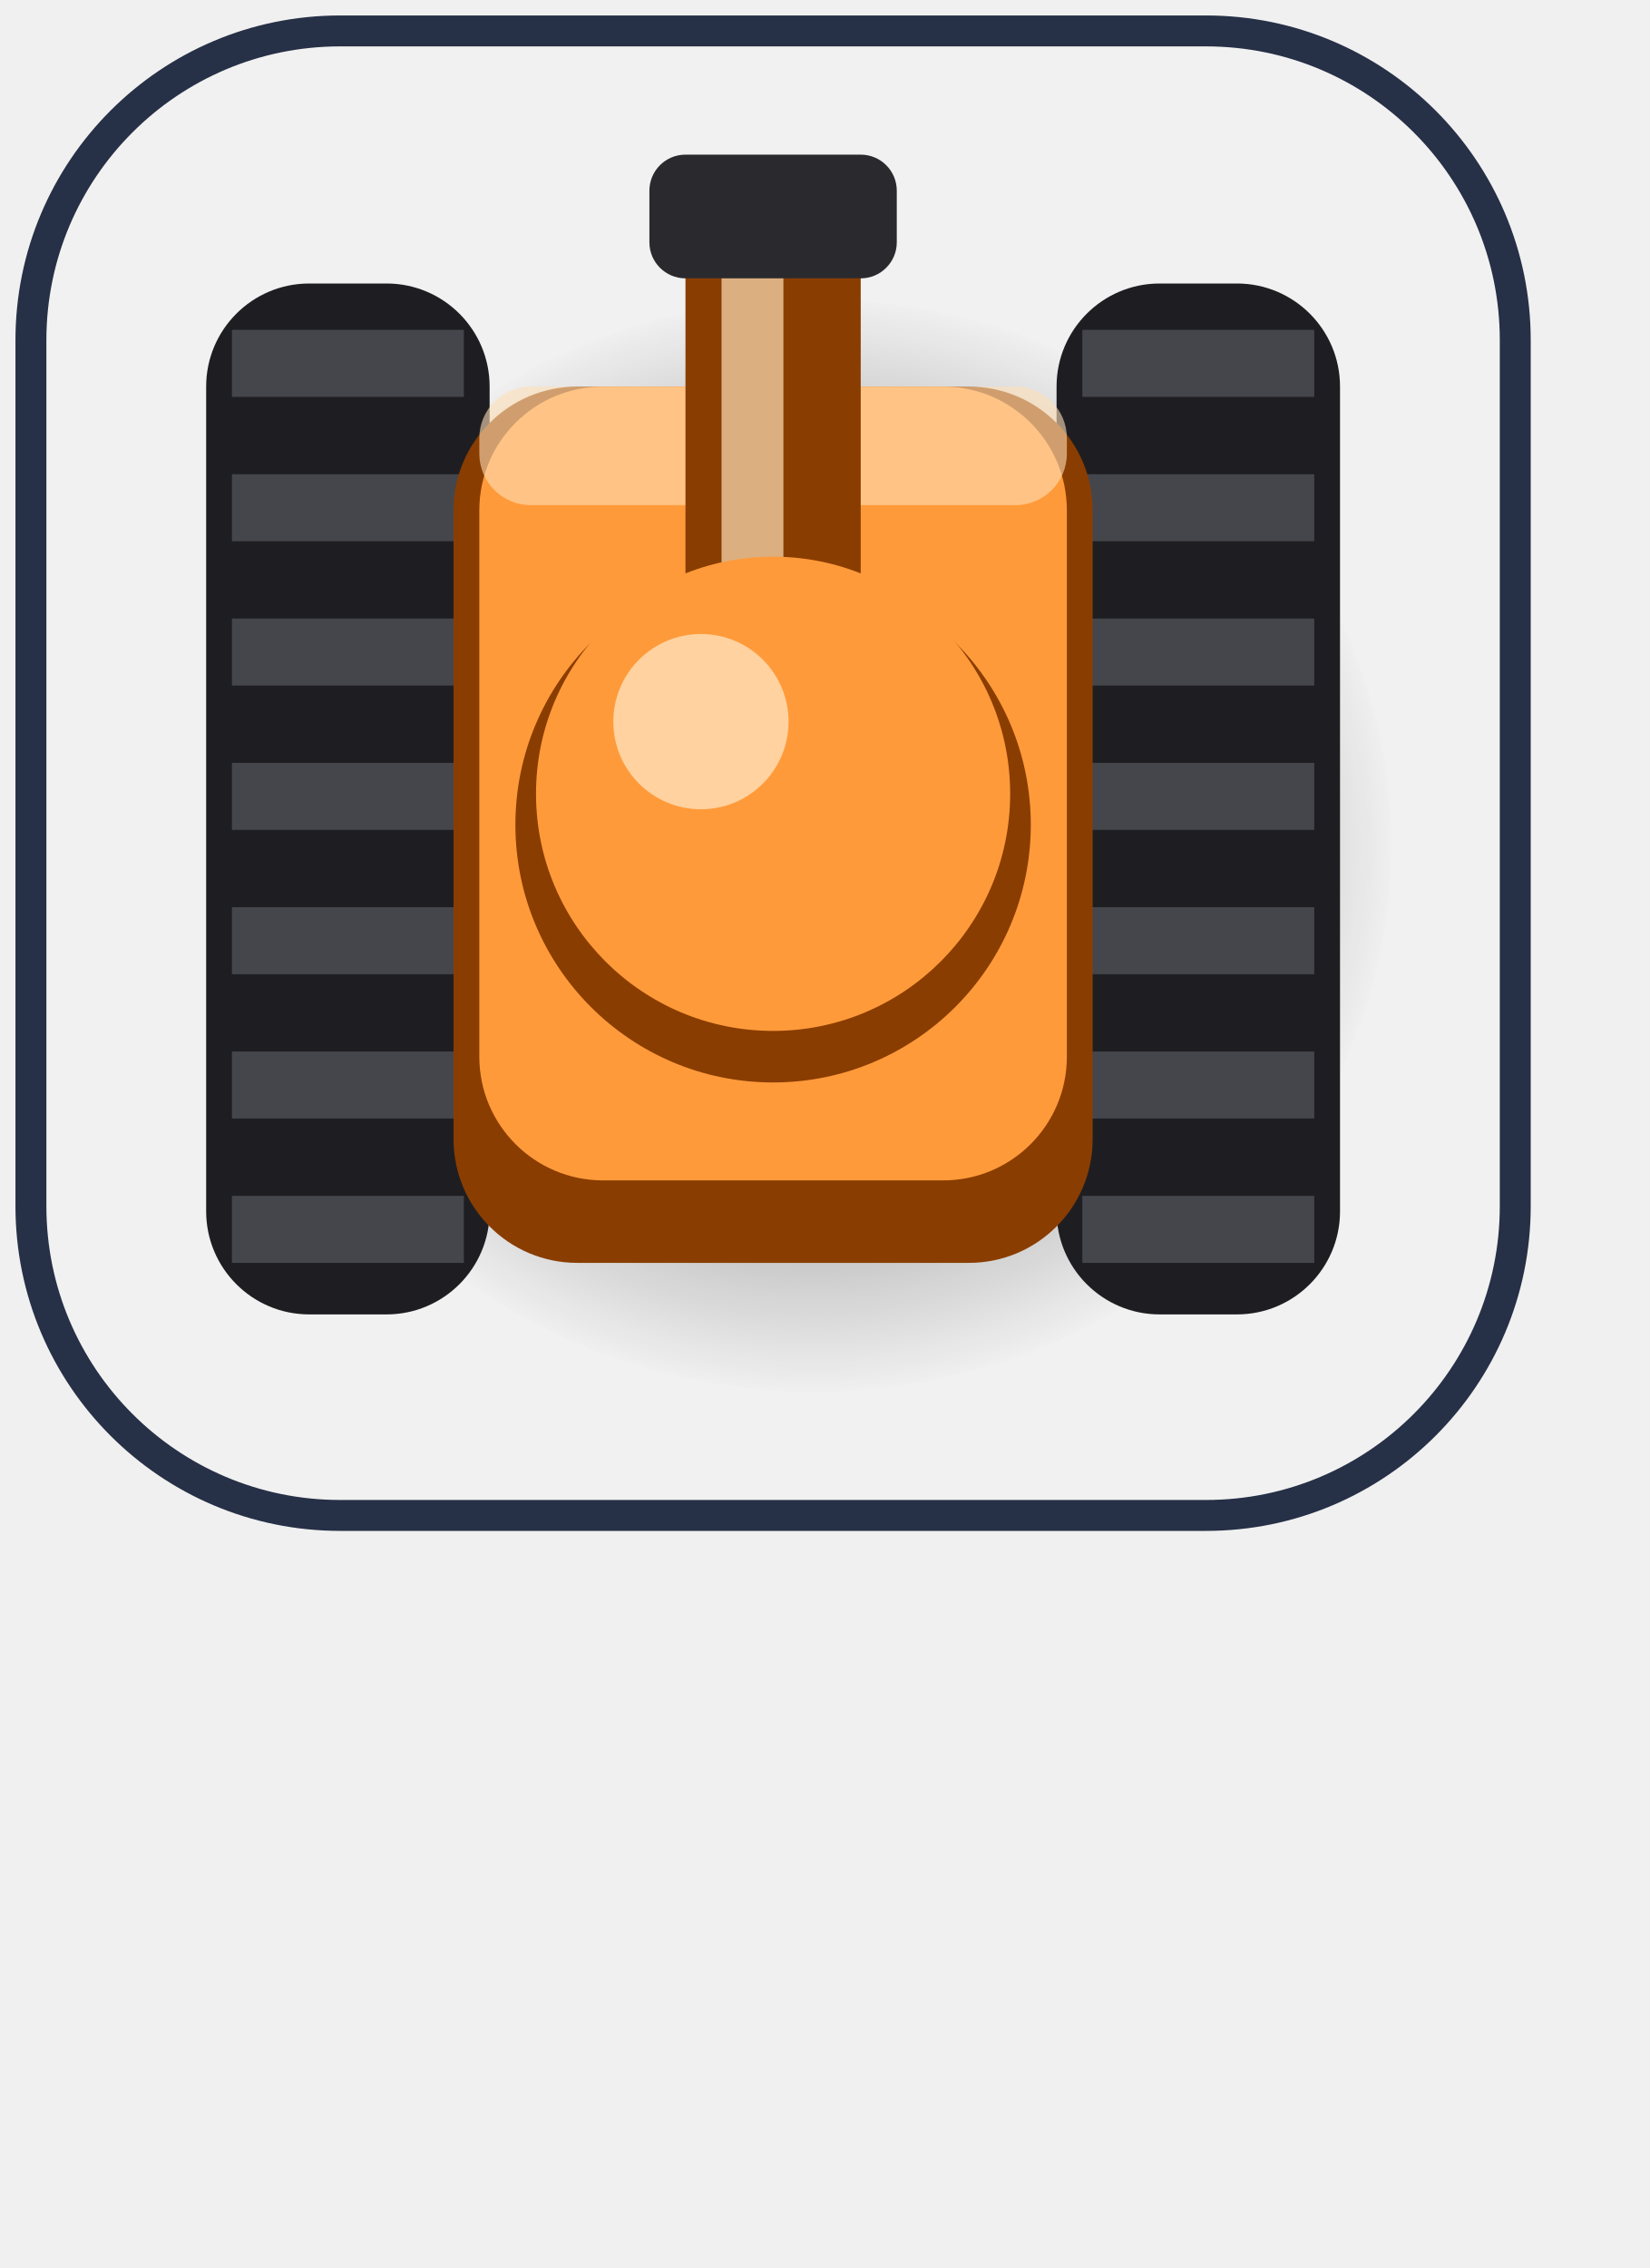
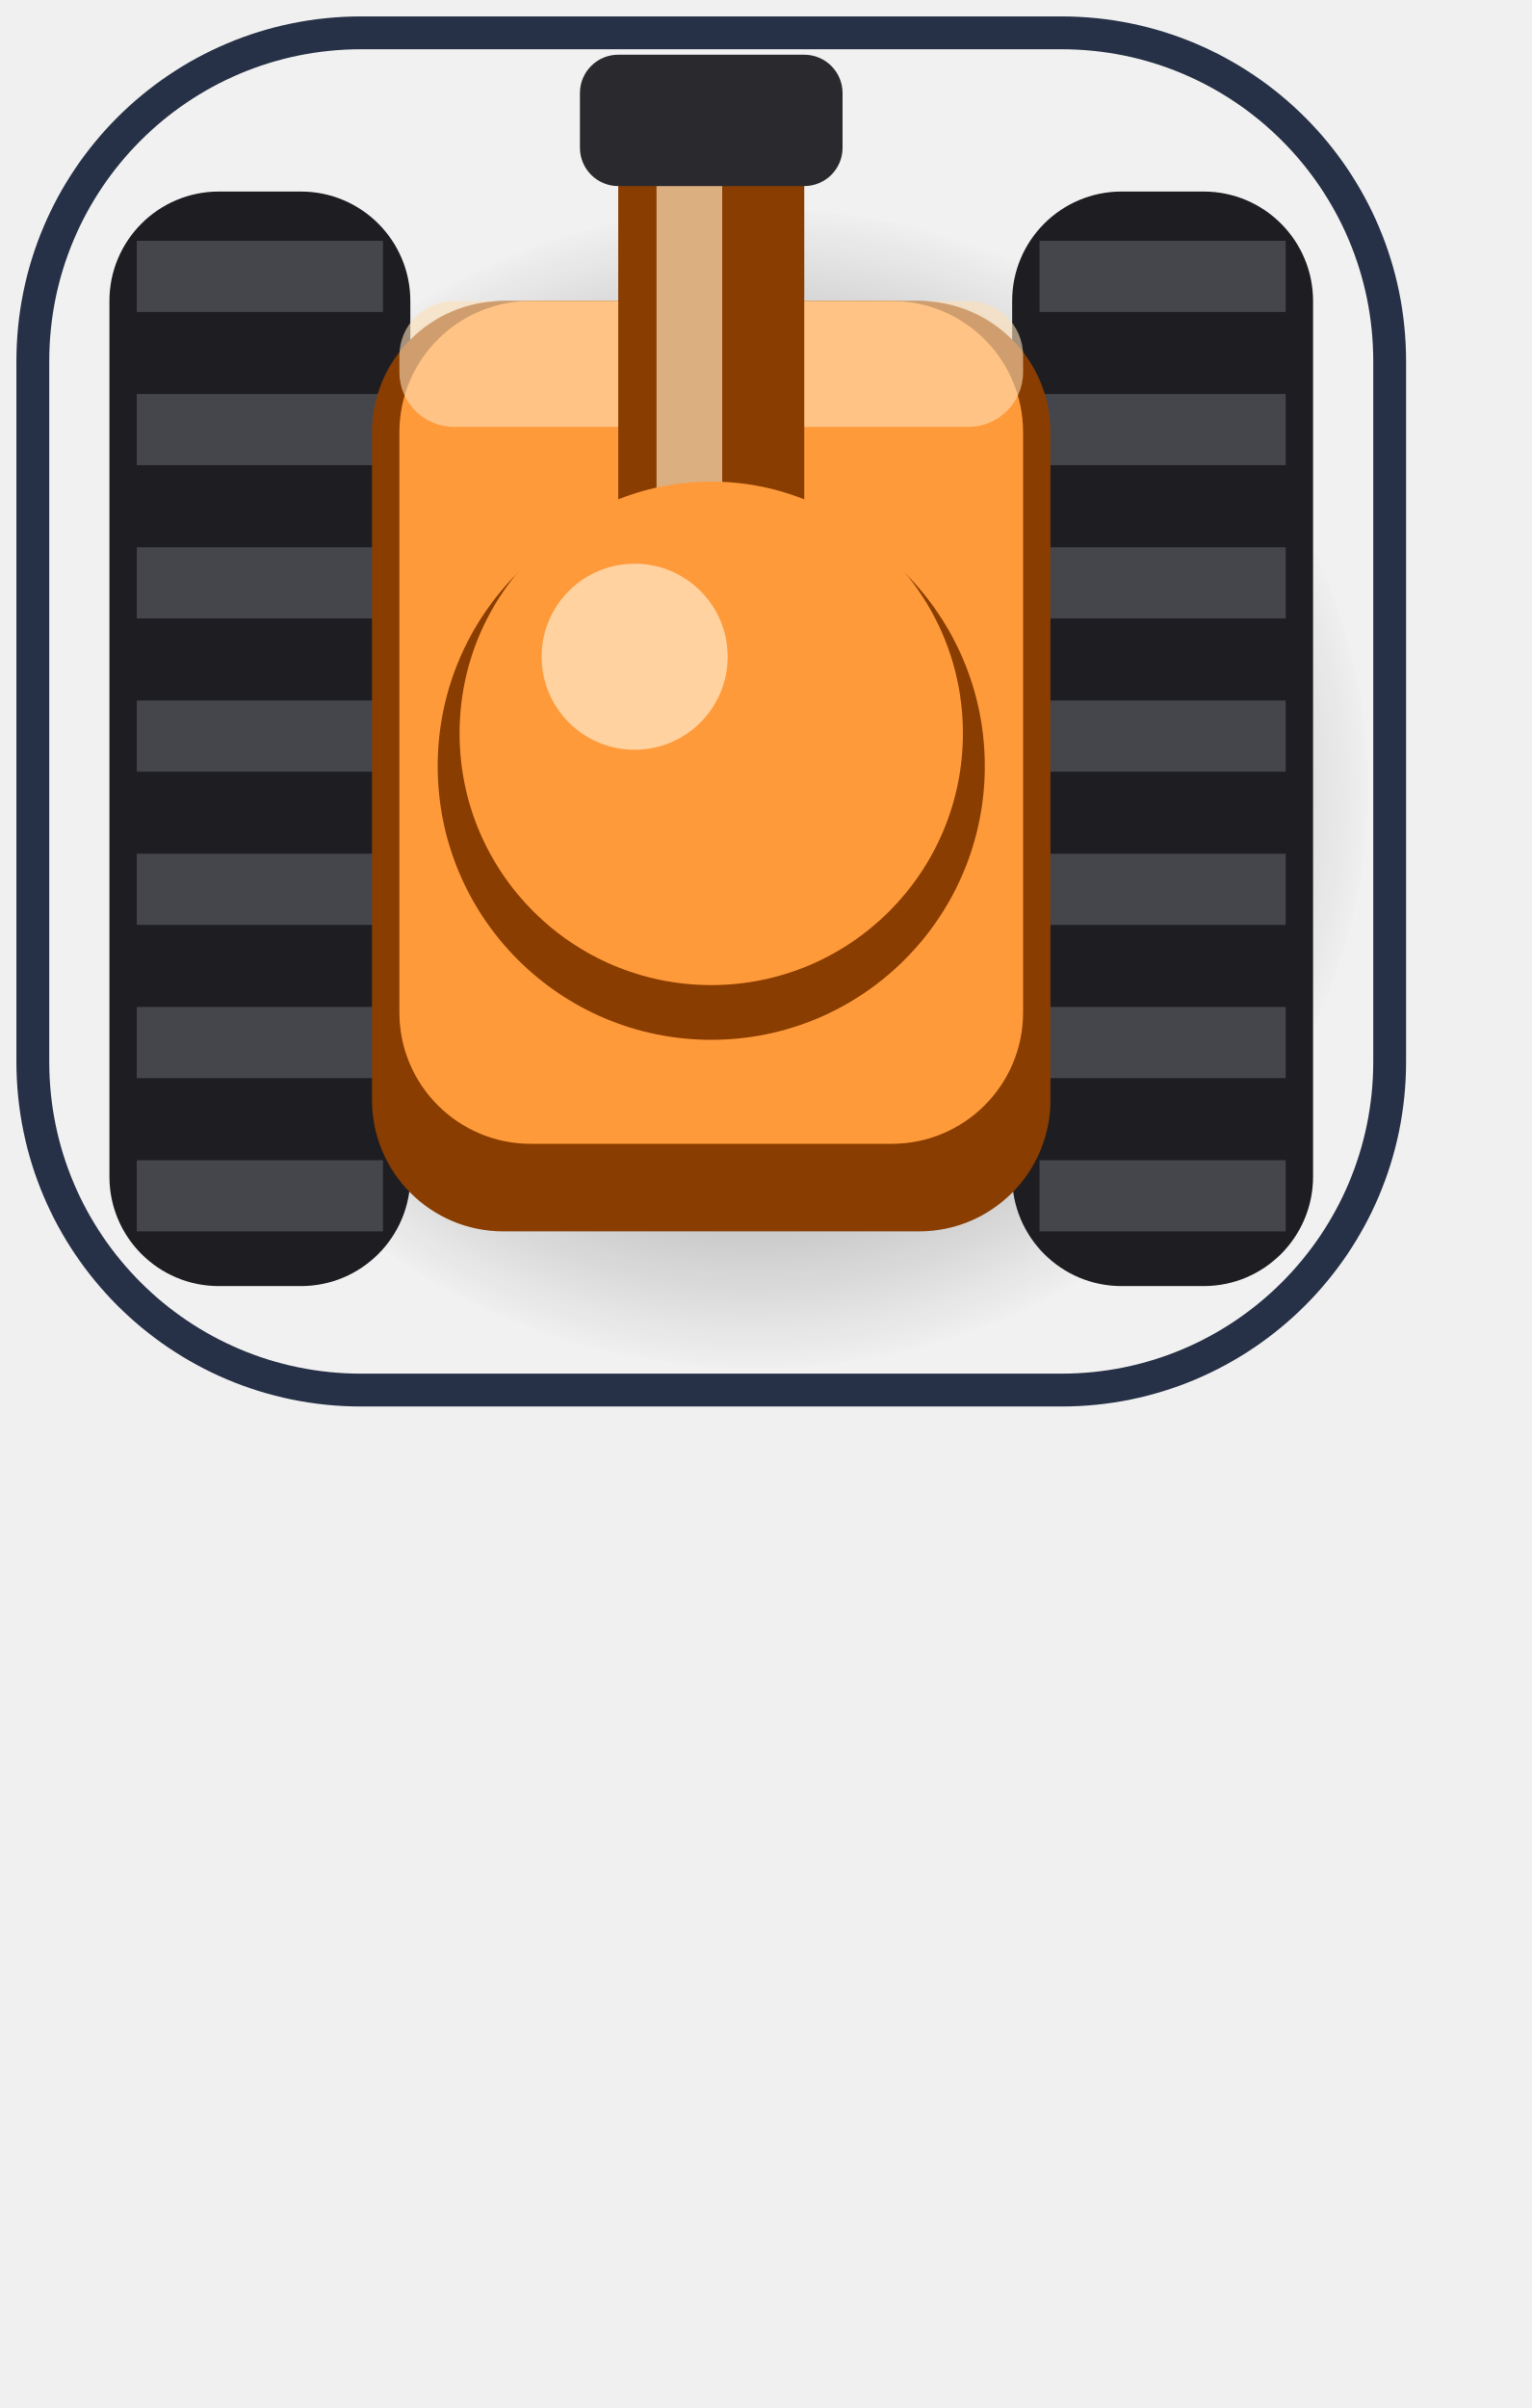
- <svg xmlns="http://www.w3.org/2000/svg" width="128" height="176" viewBox="0 0 32 44">
+ <svg xmlns="http://www.w3.org/2000/svg" width="112" height="176" viewBox="0 0 28 44">
  <defs>
    <radialGradient id="sh" cx="0.5" cy="0.5" r="0.5">
      <stop offset="0" stop-color="#000" stop-opacity="0.45" />
      <stop offset="0.7" stop-color="#000" stop-opacity="0.2" />
      <stop offset="1" stop-color="#000" stop-opacity="0" />
    </radialGradient>
    <linearGradient id="gold" x1="0" y1="0" x2="0" y2="1">
      <stop offset="0" stop-color="#ffe27a" />
      <stop offset="1" stop-color="#f29a00" />
    </linearGradient>
  </defs>
-   <rect x="0.6" y="0.6" width="28.8" height="28.8" rx="6" fill="#ffffff" fill-opacity="0.04" stroke="#263046" stroke-width="0.6" />
-   <g transform="translate(3 3)">
+   <rect x="0.6" y="0.6" width="24.8" height="24.8" rx="6" fill="#ffffff" fill-opacity="0.04" stroke="#263046" stroke-width="0.6" />
+   <g transform="translate(1 1)">
    <ellipse cx="12.8" cy="13.4" rx="11.2" ry="10.6" fill="url(#sh)" />
    <rect x="1" y="2.5" width="5.5" height="20" rx="2" fill="#1e1e22" />
    <rect x="1.5" y="3.4" width="4.5" height="1.3" fill="#44464c" />
    <rect x="1.5" y="6.2" width="4.5" height="1.3" fill="#44464c" />
    <rect x="1.5" y="9.0" width="4.5" height="1.3" fill="#44464c" />
    <rect x="1.5" y="11.8" width="4.5" height="1.3" fill="#44464c" />
    <rect x="1.5" y="14.6" width="4.5" height="1.3" fill="#44464c" />
    <rect x="1.5" y="17.4" width="4.5" height="1.3" fill="#44464c" />
    <rect x="1.5" y="20.2" width="4.5" height="1.3" fill="#44464c" />
    <rect x="17.5" y="2.5" width="5.5" height="20" rx="2" fill="#1e1e22" />
    <rect x="18.0" y="3.4" width="4.5" height="1.3" fill="#44464c" />
    <rect x="18.0" y="6.2" width="4.5" height="1.3" fill="#44464c" />
    <rect x="18.0" y="9.0" width="4.5" height="1.3" fill="#44464c" />
    <rect x="18.0" y="11.8" width="4.5" height="1.3" fill="#44464c" />
    <rect x="18.0" y="14.6" width="4.5" height="1.3" fill="#44464c" />
    <rect x="18.0" y="17.4" width="4.5" height="1.3" fill="#44464c" />
    <rect x="18.0" y="20.2" width="4.5" height="1.3" fill="#44464c" />
    <rect x="5.8" y="4.5" width="12.4" height="17" rx="2.4" fill="#8a3d00" />
    <rect x="6.3" y="4.5" width="11.4" height="15.4" rx="2.4" fill="#ff9a3a" />
    <rect x="6.3" y="4.5" width="11.4" height="2.3" rx="1" fill="#ffe0b8" fill-opacity="0.6" />
    <rect x="10.3" y="0.8" width="3.4" height="11" rx="1" fill="#8a3d00" />
    <rect x="11" y="0.8" width="1.2" height="10" fill="#ffe0b8" fill-opacity="0.7" />
    <rect x="9.6" y="0" width="4.8" height="2.4" rx="0.7" fill="#2a2a2e" />
    <circle cx="12" cy="13" r="5" fill="#8a3d00" />
    <circle cx="12" cy="12.4" r="4.6" fill="#ff9a3a" />
    <circle cx="10.6" cy="11" r="1.7" fill="#ffe0b8" fill-opacity="0.8" />
  </g>
</svg>
